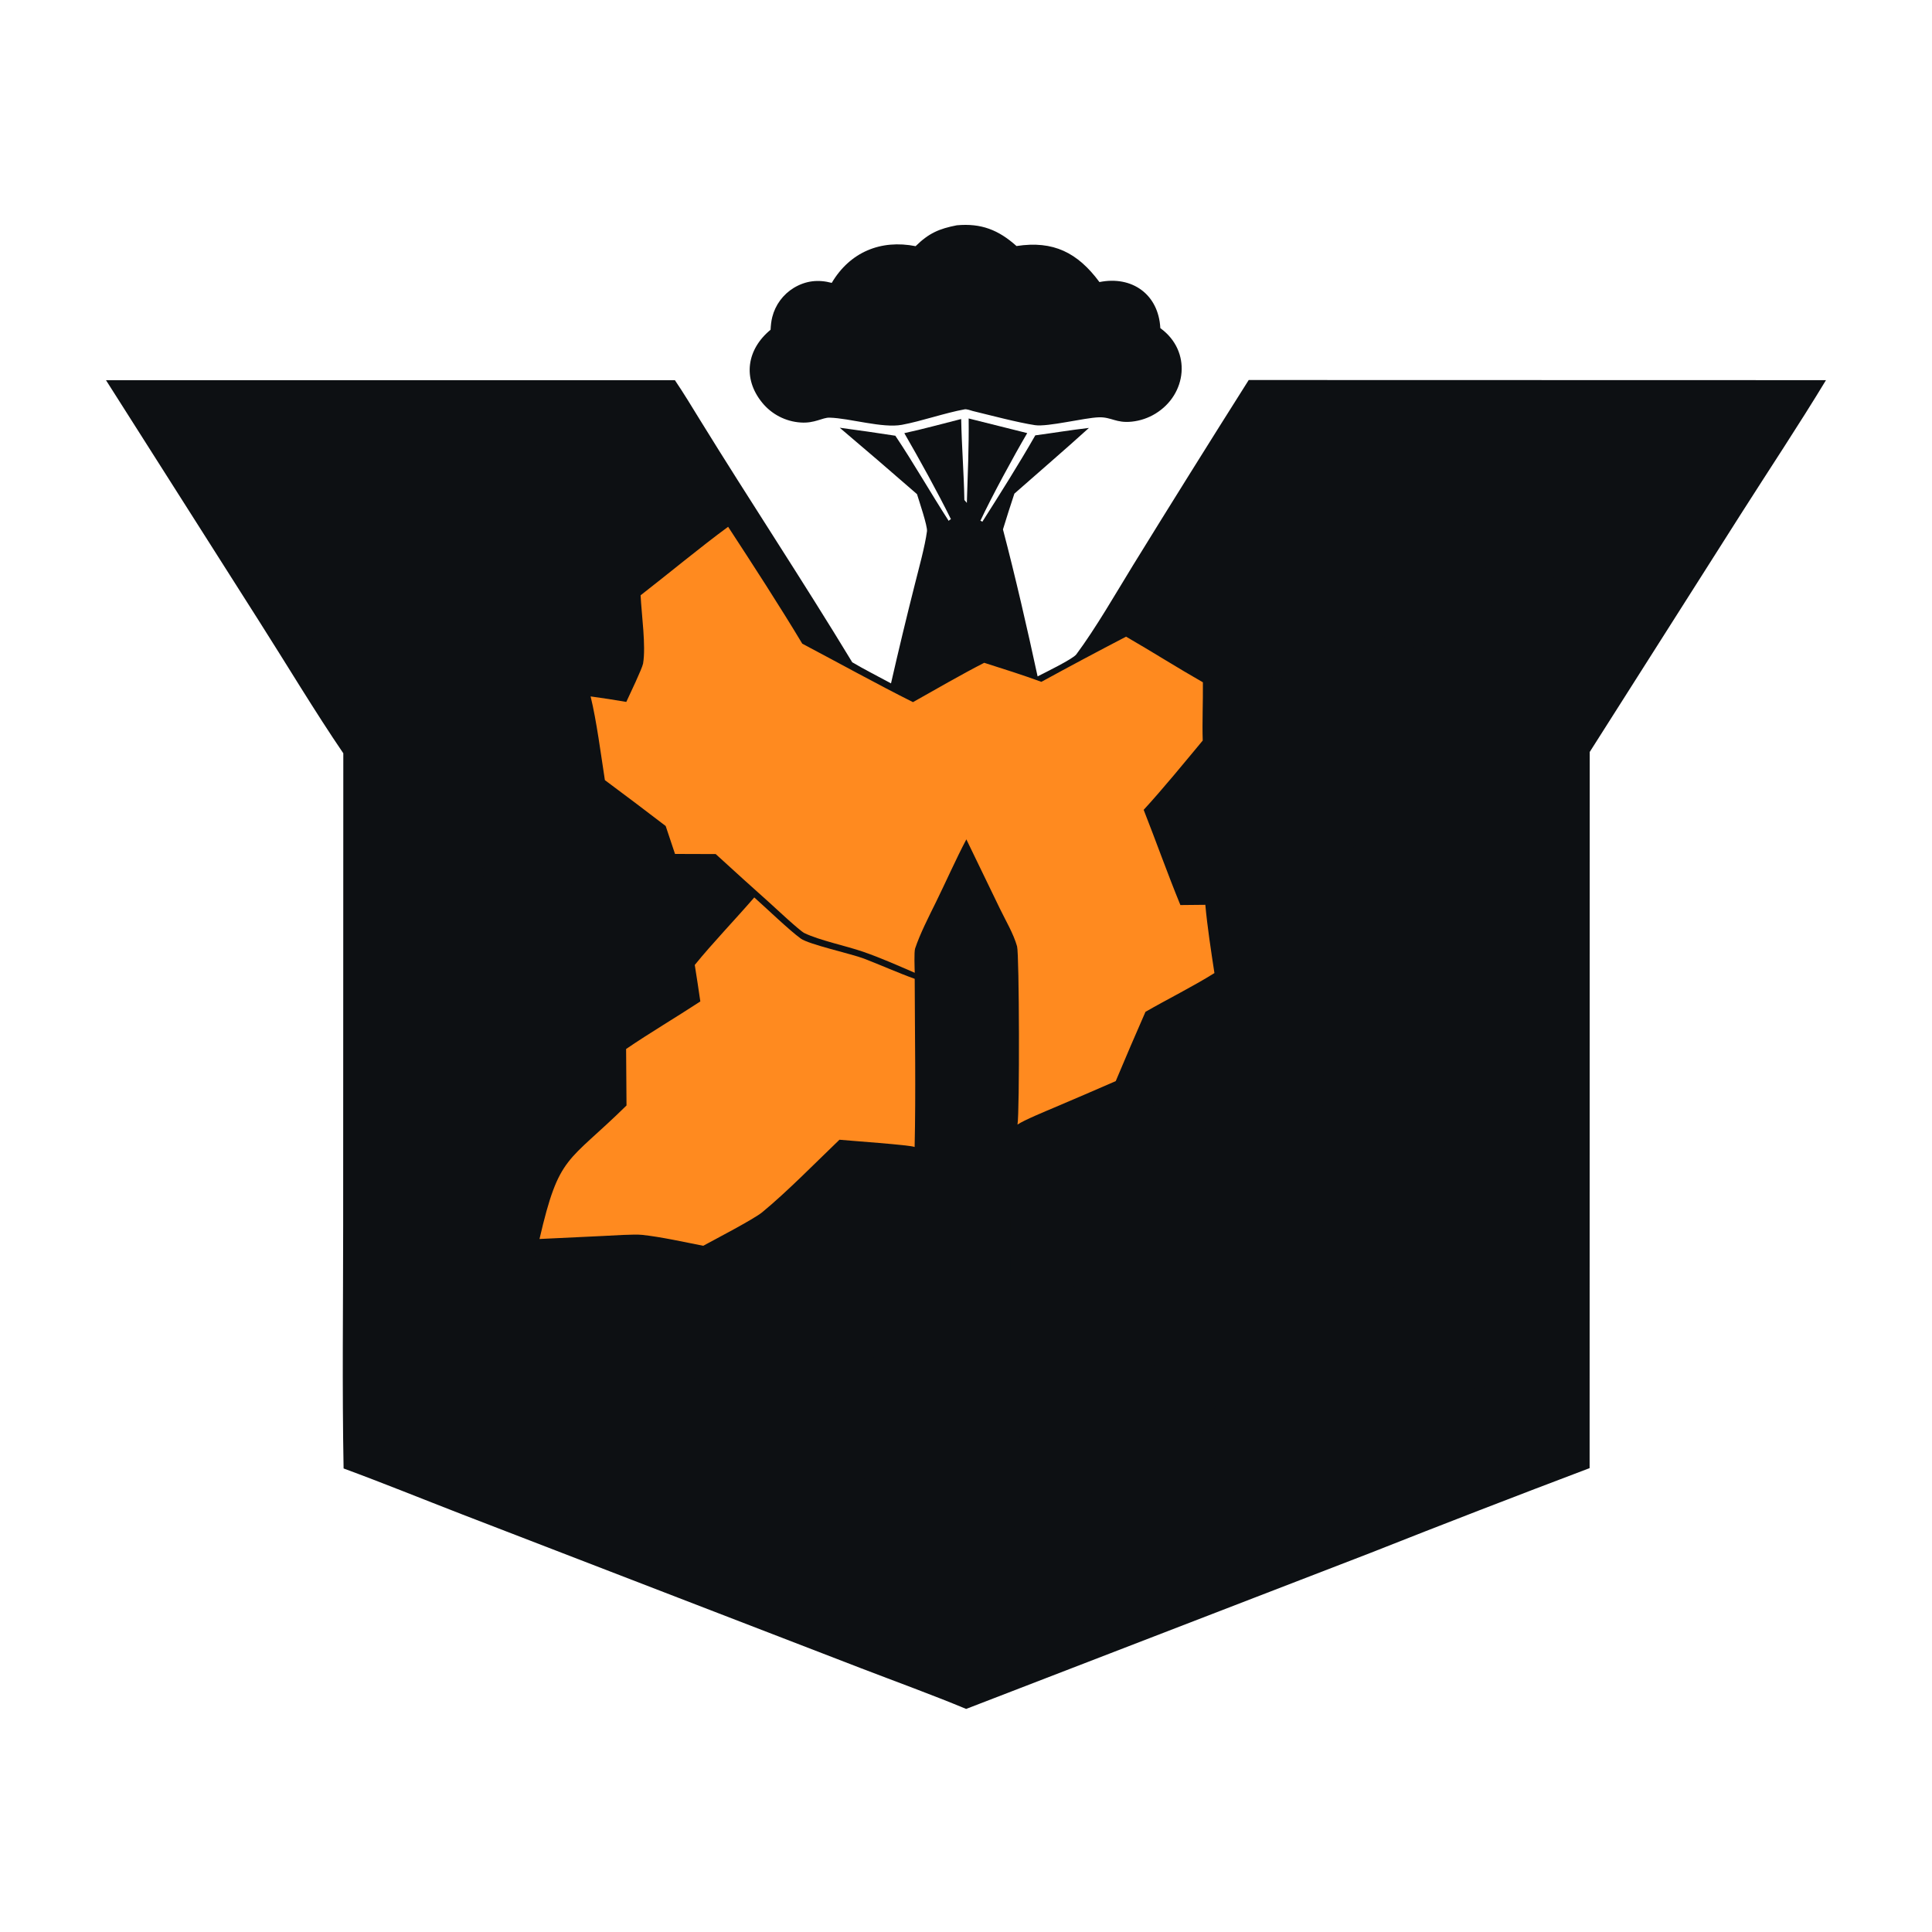
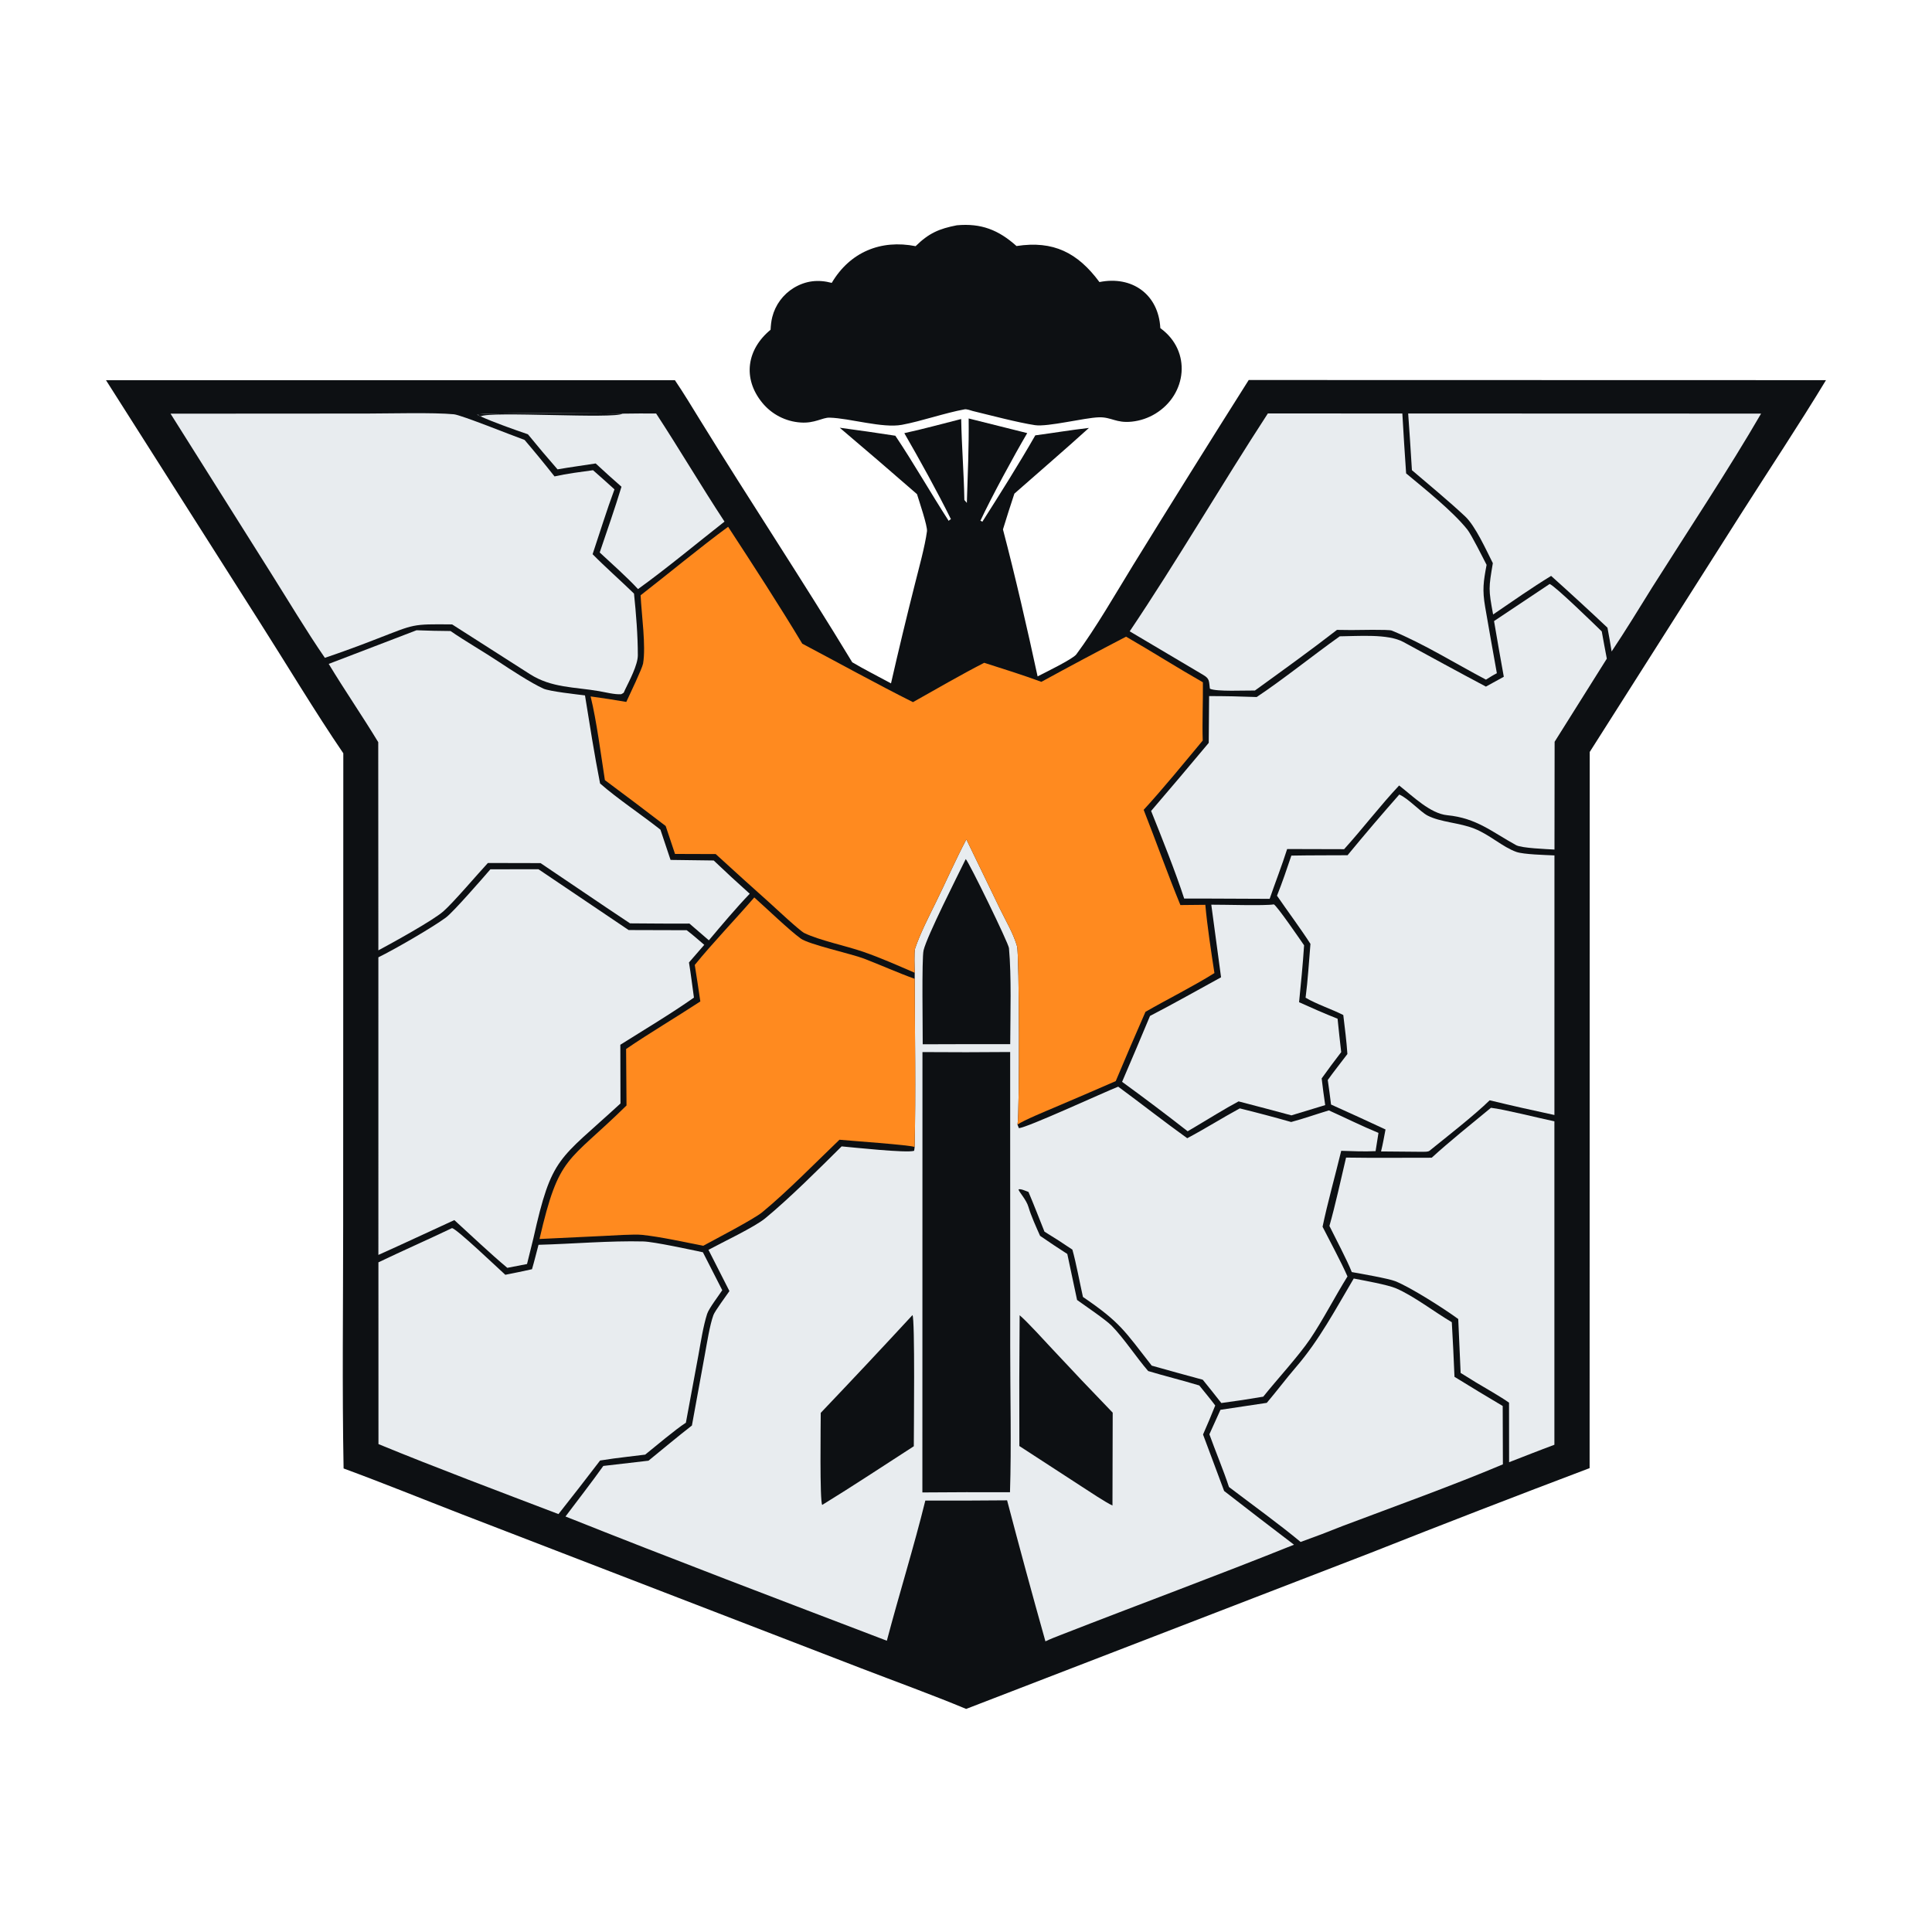
<svg xmlns="http://www.w3.org/2000/svg" viewBox="203.90 83.85 1640.90 1640.90" width="512" height="512" fill="none">
  <path transform="translate(0,0)" fill="#0d1013" d="M 293.928 406.775 L 777.137 406.798 C 784.544 417.706 791.57 429.401 798.503 440.647 C 840.939 509.488 885.845 577.191 927.724 646.338 C 937.569 652.207 950.358 658.655 960.654 664.264 C 967.085 636.091 973.847 607.994 980.939 579.979 C 984.168 567.043 989.487 547.994 991.208 535.03 C 991.778 530.741 984.414 509.087 982.73 503.536 C 960.991 484.575 939.115 465.774 917.101 447.133 C 932.868 449.226 948.611 451.489 964.328 453.923 C 979.09 475.821 994.721 503.146 1009.66 526.255 L 1011.57 524.835 C 1000.5 502.376 984.547 473.489 971.956 451.733 C 987.363 448.456 1004.78 443.609 1020.26 439.738 C 1020.67 462.769 1022.57 485.691 1022.96 508.623 L 1025.06 511.174 C 1025.81 487.442 1026.91 462.923 1026.61 439.253 L 1076.35 451.695 C 1064.94 471.081 1045.97 506.055 1036.54 526.224 L 1038.2 527.016 C 1053.18 503.486 1069.37 477.797 1083.2 453.607 C 1098.48 451.584 1113.34 449.046 1128.76 447.305 C 1108.24 465.936 1086.29 484.717 1065.44 503.112 C 1062.08 513.2 1058.85 523.33 1055.74 533.5 C 1066.12 572.944 1076.57 618.448 1085.16 658.321 C 1091.12 655.262 1115.07 643.621 1118.03 639.639 C 1134.56 617.436 1151.79 587.408 1166.2 563.954 C 1198.66 511.319 1231.42 458.87 1264.47 406.61 L 1754.76 406.728 C 1731.9 444.497 1706.05 483.374 1682.25 520.798 L 1554.1 722.509 L 1554 1330.77 C 1491.62 1354.36 1429.42 1378.42 1367.4 1402.96 L 1024.47 1535.29 C 996.371 1523.56 963.796 1511.73 935.184 1500.73 L 780.239 1440.97 L 596.798 1370.21 C 563.411 1357.27 529.234 1343.38 495.72 1331.05 C 494.444 1263.06 495.345 1193.1 495.36 1125.06 L 495.482 723.635 C 471.907 689.11 446.845 647.331 424.037 611.539 L 293.928 406.775 z" />
  <path transform="translate(0,0)" fill="#0d1013" d="M 1022.96 508.623 L 1025.06 511.174 C 1025.15 515.565 1024.9 518.225 1025.23 522.687 C 1024.47 521.629 1023.7 520.58 1022.92 519.541 C 1023.19 515.755 1022.91 512.431 1022.96 508.623 z" />
  <path transform="translate(0,0)" fill="#0d1013" d="M 1011.57 524.835 C 1012.26 526.054 1015.18 531.031 1014.46 532.422 C 1013.31 532.744 1010.1 526.991 1009.66 526.255 L 1011.57 524.835 z" />
  <path transform="translate(0,0)" fill="#0d1013" d="M 1038.2 527.016 C 1033.98 535.717 1032.31 532.881 1036.54 526.224 L 1038.2 527.016 z" />
-   <path transform="translate(0,0)" fill="#0d1013" d="M 1024.65 796.744 L 1053.12 855.561 C 1058.03 865.709 1064.66 876.772 1067.72 887.599 C 1069.63 894.348 1069.94 1028.52 1068.09 1039 L 1069.23 1041.97 C 1075.24 1042.15 1142.03 1011.3 1153.63 1006.79 C 1173.15 1021.17 1192.66 1036.51 1212.24 1050.57 C 1227.56 1042.47 1241.88 1033.38 1256.89 1025.23 C 1271.5 1028.83 1286.04 1032.68 1300.51 1036.8 C 1311.45 1033.87 1321.76 1030.18 1332.54 1026.94 C 1346.19 1033.06 1361.09 1040.5 1374.68 1046.05 L 1372.22 1061.54 C 1362.46 1062.01 1352.8 1061.57 1343.03 1061.27 C 1338.2 1081.28 1331.22 1106.28 1327.19 1125.77 C 1333.5 1138.26 1342.94 1155.55 1348.35 1167.97 C 1338.06 1184.47 1327.13 1205.63 1316.69 1221.04 C 1306.68 1235.8 1288.4 1255.57 1276.82 1270.08 C 1264.98 1272.11 1253.11 1273.91 1241.2 1275.48 C 1236.02 1268.96 1230.73 1262.09 1225.45 1255.7 C 1210.97 1251.79 1196.52 1247.79 1182.09 1243.72 C 1158.77 1213.88 1155.39 1207 1123.68 1185.39 C 1121.02 1173.57 1117.84 1156.24 1114.71 1145.2 C 1106.94 1139.91 1099.02 1134.81 1090.99 1129.92 C 1086.55 1118.85 1082.06 1107.12 1077.41 1096.2 C 1074.89 1095.31 1070.96 1093.36 1068.93 1094.03 C 1069.29 1096.27 1075.55 1102.54 1077.42 1109.01 C 1079.5 1116.22 1084.18 1126.58 1087.27 1133.48 C 1094.89 1138.74 1102.6 1143.88 1110.39 1148.88 L 1118.69 1187.95 C 1125.47 1192.8 1143.1 1204.8 1148.03 1209.81 C 1158.4 1220.37 1168.89 1236.52 1179.07 1248.31 C 1193.49 1252.66 1208.3 1256.25 1222.47 1260.56 C 1226.85 1266.01 1231.91 1272.02 1236.03 1277.57 C 1232.73 1285.85 1229.28 1294.07 1225.67 1302.22 L 1243.59 1350.18 C 1263.29 1365.5 1283.07 1380.71 1302.93 1395.81 C 1237.52 1422.11 1171.18 1446.55 1105.5 1472.2 C 1100.76 1474.05 1096.42 1475.69 1091.81 1477.89 C 1080.6 1438.06 1069.75 1398.14 1059.25 1358.12 C 1036.1 1358.34 1012.95 1358.41 989.802 1358.33 C 980.142 1397.57 967.524 1437.94 957.121 1477.36 C 866.454 1442.74 774.276 1407.8 684.184 1371.85 C 694.611 1357.94 706.339 1342.94 716.307 1328.91 L 754.672 1324.46 C 766.782 1314.61 779.275 1304.13 791.561 1294.58 L 802.631 1233.88 C 804.376 1224.44 806.696 1209.39 809.811 1200.81 C 811.073 1197.33 820.509 1184.67 823.418 1180.39 L 805.615 1145.37 C 817.14 1139.13 844.785 1126.04 853.866 1118.56 C 874.481 1101.56 899.809 1076.31 918.722 1057.51 C 928.036 1058.33 974.125 1063.34 980.288 1061.25 C 980.446 1060.22 980.681 1059.04 980.714 1058.03 C 981.778 1011.92 980.905 961.546 980.778 915.191 L 980.818 910.059 C 980.715 906.121 980.174 892.302 981.139 889.405 C 985.314 876.876 992.826 862.252 998.738 850.244 C 1007.32 832.807 1015.67 813.763 1024.65 796.744 z" />
+   <path transform="translate(0,0)" fill="#e8ecef" d="M 1024.65 796.744 L 1053.12 855.561 C 1058.03 865.709 1064.66 876.772 1067.72 887.599 C 1069.63 894.348 1069.94 1028.52 1068.09 1039 L 1069.23 1041.97 C 1075.24 1042.15 1142.03 1011.3 1153.63 1006.79 C 1173.15 1021.17 1192.66 1036.51 1212.24 1050.57 C 1227.56 1042.47 1241.88 1033.38 1256.89 1025.23 C 1271.5 1028.83 1286.04 1032.68 1300.51 1036.8 C 1311.45 1033.87 1321.76 1030.18 1332.54 1026.94 C 1346.19 1033.06 1361.09 1040.5 1374.68 1046.05 L 1372.22 1061.54 C 1362.46 1062.01 1352.8 1061.57 1343.03 1061.27 C 1338.2 1081.28 1331.22 1106.28 1327.19 1125.77 C 1333.5 1138.26 1342.94 1155.55 1348.35 1167.97 C 1338.06 1184.47 1327.13 1205.63 1316.69 1221.04 C 1306.68 1235.8 1288.4 1255.57 1276.82 1270.08 C 1264.98 1272.11 1253.11 1273.91 1241.2 1275.48 C 1236.02 1268.96 1230.73 1262.09 1225.45 1255.7 C 1210.97 1251.79 1196.52 1247.79 1182.09 1243.72 C 1158.77 1213.88 1155.39 1207 1123.68 1185.39 C 1121.02 1173.57 1117.84 1156.24 1114.71 1145.2 C 1106.94 1139.91 1099.02 1134.81 1090.99 1129.92 C 1086.55 1118.85 1082.06 1107.12 1077.41 1096.2 C 1074.89 1095.31 1070.96 1093.36 1068.93 1094.03 C 1069.29 1096.27 1075.55 1102.54 1077.42 1109.01 C 1079.5 1116.22 1084.18 1126.58 1087.27 1133.48 C 1094.89 1138.74 1102.6 1143.88 1110.39 1148.88 L 1118.69 1187.95 C 1125.47 1192.8 1143.1 1204.8 1148.03 1209.81 C 1158.4 1220.37 1168.89 1236.52 1179.07 1248.31 C 1193.49 1252.66 1208.3 1256.25 1222.47 1260.56 C 1226.85 1266.01 1231.91 1272.02 1236.03 1277.57 C 1232.73 1285.85 1229.28 1294.07 1225.67 1302.22 L 1243.59 1350.18 C 1263.29 1365.5 1283.07 1380.71 1302.93 1395.81 C 1237.52 1422.11 1171.18 1446.55 1105.5 1472.2 C 1100.76 1474.05 1096.42 1475.69 1091.81 1477.89 C 1080.6 1438.06 1069.75 1398.14 1059.25 1358.12 C 1036.1 1358.34 1012.95 1358.41 989.802 1358.33 C 980.142 1397.57 967.524 1437.94 957.121 1477.36 C 866.454 1442.74 774.276 1407.8 684.184 1371.85 C 694.611 1357.94 706.339 1342.94 716.307 1328.91 L 754.672 1324.46 C 766.782 1314.61 779.275 1304.13 791.561 1294.58 L 802.631 1233.88 C 804.376 1224.44 806.696 1209.39 809.811 1200.81 C 811.073 1197.33 820.509 1184.67 823.418 1180.39 L 805.615 1145.37 C 817.14 1139.13 844.785 1126.04 853.866 1118.56 C 874.481 1101.56 899.809 1076.31 918.722 1057.51 C 928.036 1058.33 974.125 1063.34 980.288 1061.25 C 980.446 1060.22 980.681 1059.04 980.714 1058.03 C 981.778 1011.92 980.905 961.546 980.778 915.191 L 980.818 910.059 C 980.715 906.121 980.174 892.302 981.139 889.405 C 985.314 876.876 992.826 862.252 998.738 850.244 C 1007.32 832.807 1015.67 813.763 1024.65 796.744 z" />
  <path transform="translate(0,0)" fill="#0d1013" d="M 987.376 977.405 C 1012.2 977.607 1037.03 977.589 1061.86 977.351 L 1061.9 1227.46 C 1061.88 1267.09 1062.99 1312.19 1061.71 1351.24 C 1036.91 1351.15 1012.1 1351.21 987.302 1351.42 L 987.376 977.405 z" />
  <path transform="translate(0,0)" fill="#0d1013" d="M 1024.12 813.479 C 1026.8 815.861 1060.46 884.88 1060.84 889.084 C 1063.05 913.477 1061.98 945.495 1061.9 970.664 L 1027.23 970.668 L 987.583 970.785 C 987.648 959.637 986.698 897.736 988.313 890.99 C 991.242 878.75 1017.43 827.214 1024.12 813.479 z" />
  <path transform="translate(0,0)" fill="#0d1013" d="M 1069.91 1200.92 C 1076.87 1206.85 1090.67 1222.22 1097.42 1229.37 C 1114.43 1247.63 1131.6 1265.73 1148.95 1283.67 L 1148.75 1362.53 C 1142.71 1359.75 1128.89 1350.46 1122.63 1346.43 L 1069.67 1312 C 1069.51 1274.97 1069.59 1237.94 1069.91 1200.92 z" />
  <path transform="translate(0,0)" fill="#0d1013" d="M 978.88 1200.81 C 981.116 1203.11 980.017 1300.78 980.019 1312.19 C 954.415 1328.7 928.143 1346.12 902.247 1362.01 C 900.016 1359.76 900.969 1291.79 900.978 1283.83 C 927.163 1256.36 953.131 1228.69 978.88 1200.81 z" />
  <path transform="translate(0,0)" fill="#ff8a1f" d="M 747.975 589.453 C 771.735 571.01 798.524 548.743 822.308 531.263 C 842.876 562.747 865.978 598.339 885.29 630.544 C 915.586 646.509 948.865 664.982 979.316 680.193 C 996.985 670.24 1022.14 655.749 1039.82 646.779 C 1056.22 651.99 1072.19 657.012 1088.36 662.954 C 1112.2 649.911 1136.19 637.12 1160.3 624.581 C 1182.15 637.195 1203.89 651.011 1225.55 663.349 C 1225.73 679.374 1224.88 697.427 1225.41 712.81 C 1210.13 731.186 1191.23 754.308 1175.25 771.665 C 1185.82 798.488 1195.56 826.037 1206.44 852.538 L 1227.62 852.329 C 1229.25 870.531 1232.56 892.043 1235.35 910.307 C 1217.02 921.774 1195.79 932.295 1176.78 943.221 C 1168.2 962.763 1159.78 982.376 1151.53 1002.06 C 1134.21 1009.63 1116.84 1017.1 1099.44 1024.48 C 1092.49 1027.44 1073.33 1035.3 1068.09 1039 C 1069.94 1028.52 1069.63 894.348 1067.72 887.599 C 1064.66 876.772 1058.03 865.709 1053.12 855.561 L 1024.65 796.744 C 1015.67 813.763 1007.32 832.807 998.738 850.244 C 992.826 862.252 985.314 876.876 981.139 889.405 C 980.174 892.302 980.715 906.121 980.818 910.059 C 966.153 903.752 952.144 897.452 936.974 892.201 C 922.403 887.158 900.142 882.625 887.039 876.326 C 883.233 874.496 862.206 854.848 858.153 851.169 C 842.599 837.297 827.14 823.318 811.777 809.235 L 777.207 809.122 L 769.284 785.397 C 752.17 772.28 734.957 759.293 717.647 746.436 C 714.345 725.259 710.549 695.661 705.513 675.332 C 715.649 676.704 725.758 678.262 735.836 680.006 C 738.494 674.252 749.392 651.473 750.08 647.424 C 752.62 632.482 748.802 606.064 747.975 589.453 z" />
-   <path transform="translate(0,0)" fill="#0d1013" d="M 348.745 435.19 L 515.933 435.086 C 534.873 435.066 571.888 434.061 589.361 435.706 C 595.721 436.305 639.416 453.975 649.444 457.498 C 658.12 467.657 666.595 477.987 674.864 488.481 C 685.63 486.055 696.647 484.731 707.585 483.211 C 713.698 488.58 719.766 493.999 725.79 499.469 C 719.403 516.57 713.086 537.013 707.211 554.549 C 717.922 565.449 731.085 577.001 742.376 588.003 C 744.106 604.592 745.654 623.762 745.625 640.427 C 745.611 648.585 738.541 661.846 734.777 669.633 C 733.19 672.979 734.373 671.833 731.434 673.488 C 725.748 673.801 718.59 671.882 712.701 670.862 C 691.714 667.228 672.438 668.203 653.961 656.404 C 631.798 642.252 609.924 628.247 587.902 614.182 C 553.235 613.831 556.445 613.94 524.545 626.209 C 509.77 632.01 494.862 637.466 479.832 642.573 C 464.664 620.653 447.943 592.658 433.513 569.803 L 348.745 435.19 z" />
-   <path transform="translate(0,0)" fill="#0d1013" d="M 620.408 822.161 L 661.239 822.125 L 737.82 873.763 L 787.12 873.904 C 791.944 877.505 797.392 882.367 802.051 886.327 L 789.068 901.296 C 790.655 910.948 791.923 921.382 793.284 931.13 C 774.611 944.328 750.473 958.787 730.762 971.188 L 730.882 1021.06 C 677.965 1069.83 672.621 1065.34 656.91 1135.63 L 651.519 1157.42 L 634.774 1160.66 C 620.169 1148.47 604.023 1133.06 589.778 1120.11 C 568.145 1129.95 547.085 1139.98 525.271 1149.69 L 525.259 896.917 C 538.708 890.377 570.832 871.818 582.609 863.15 C 588.702 858.665 614.372 829.211 620.408 822.161 z" />
-   <path transform="translate(0,0)" fill="#0d1013" d="M 1520.05 579.842 C 1524.63 581.448 1558.66 614.606 1564.32 620.137 C 1565.66 627.829 1567.18 635.591 1568.61 643.276 L 1524.28 713.863 L 1524.16 805.403 C 1517.55 804.991 1496.29 804.248 1491.58 801.666 C 1470.99 790.379 1457.98 778.652 1433.12 776.242 C 1418.67 774.841 1404.07 760.255 1392.22 750.986 C 1376.11 768.147 1361.38 787.491 1345.51 805.087 L 1297.11 804.959 C 1292.84 818.495 1286.97 833.535 1282.25 847.253 L 1231.75 847.039 L 1209.66 847.032 C 1202.7 825.385 1190.19 794.078 1181.57 772.617 C 1198.01 753.449 1214.32 734.172 1230.51 714.787 L 1230.83 675.048 C 1244.31 675.06 1257.78 675.33 1271.24 675.859 C 1292.92 661.488 1319.44 640.193 1341.79 624.297 C 1357.6 624.171 1382.7 621.978 1395.85 629.122 C 1419.12 641.76 1442.5 654.602 1465.92 667.002 L 1481.12 658.634 C 1478.26 642.887 1475.5 627.123 1472.83 611.343 L 1520.05 579.842 z" />
+   <path transform="translate(0,0)" fill="#e8ecef" d="M 348.745 435.19 L 515.933 435.086 C 534.873 435.066 571.888 434.061 589.361 435.706 C 595.721 436.305 639.416 453.975 649.444 457.498 C 658.12 467.657 666.595 477.987 674.864 488.481 C 685.63 486.055 696.647 484.731 707.585 483.211 C 713.698 488.58 719.766 493.999 725.79 499.469 C 719.403 516.57 713.086 537.013 707.211 554.549 C 717.922 565.449 731.085 577.001 742.376 588.003 C 744.106 604.592 745.654 623.762 745.625 640.427 C 745.611 648.585 738.541 661.846 734.777 669.633 C 733.19 672.979 734.373 671.833 731.434 673.488 C 725.748 673.801 718.59 671.882 712.701 670.862 C 691.714 667.228 672.438 668.203 653.961 656.404 C 631.798 642.252 609.924 628.247 587.902 614.182 C 553.235 613.831 556.445 613.94 524.545 626.209 C 509.77 632.01 494.862 637.466 479.832 642.573 C 464.664 620.653 447.943 592.658 433.513 569.803 L 348.745 435.19 z" />
+   <path transform="translate(0,0)" fill="#e8ecef" d="M 620.408 822.161 L 661.239 822.125 L 737.82 873.763 L 787.12 873.904 C 791.944 877.505 797.392 882.367 802.051 886.327 L 789.068 901.296 C 790.655 910.948 791.923 921.382 793.284 931.13 C 774.611 944.328 750.473 958.787 730.762 971.188 L 730.882 1021.06 C 677.965 1069.83 672.621 1065.34 656.91 1135.63 L 651.519 1157.42 L 634.774 1160.66 C 620.169 1148.47 604.023 1133.06 589.778 1120.11 C 568.145 1129.95 547.085 1139.98 525.271 1149.69 L 525.259 896.917 C 538.708 890.377 570.832 871.818 582.609 863.15 C 588.702 858.665 614.372 829.211 620.408 822.161 z" />
+   <path transform="translate(0,0)" fill="#e8ecef" d="M 1520.05 579.842 C 1524.63 581.448 1558.66 614.606 1564.32 620.137 C 1565.66 627.829 1567.18 635.591 1568.61 643.276 L 1524.28 713.863 L 1524.16 805.403 C 1517.55 804.991 1496.29 804.248 1491.58 801.666 C 1470.99 790.379 1457.98 778.652 1433.12 776.242 C 1418.67 774.841 1404.07 760.255 1392.22 750.986 C 1376.11 768.147 1361.38 787.491 1345.51 805.087 L 1297.11 804.959 C 1292.84 818.495 1286.97 833.535 1282.25 847.253 L 1231.75 847.039 L 1209.66 847.032 C 1202.7 825.385 1190.19 794.078 1181.57 772.617 C 1198.01 753.449 1214.32 734.172 1230.51 714.787 L 1230.83 675.048 C 1244.31 675.06 1257.78 675.33 1271.24 675.859 C 1292.92 661.488 1319.44 640.193 1341.79 624.297 C 1357.6 624.171 1382.7 621.978 1395.85 629.122 C 1419.12 641.76 1442.5 654.602 1465.92 667.002 L 1481.12 658.634 C 1478.26 642.887 1475.5 627.123 1472.83 611.343 L 1520.05 579.842 z" />
  <path transform="translate(0,0)" fill="#ff8a1f" d="M 844.534 846.069 C 854.579 855 874.014 873.701 883.949 880.963 C 890.856 886.012 927.211 893.987 937.681 898.011 C 951.623 903.369 966.846 910.2 980.778 915.191 C 980.905 961.546 981.778 1011.92 980.714 1058.03 C 977.591 1056.35 925.002 1052.66 916.871 1051.86 C 896.959 1070.97 872.305 1096.16 851.265 1113.45 C 844.1 1119.34 810.875 1136.64 801.147 1141.93 C 784.985 1138.75 765.436 1134.39 749.306 1132.66 C 742.574 1131.93 723.428 1133.24 716.111 1133.59 L 662.111 1136.16 C 678.863 1063.86 685.582 1072.35 736.015 1022.76 L 735.666 974.787 C 755.864 960.997 778.017 947.969 798.709 934.395 C 797.212 924.053 795.637 913.724 793.982 903.406 C 808.631 885.294 828.738 864.373 844.534 846.069 z" />
-   <path transform="translate(0,0)" fill="#0d1013" d="M 587.859 1126.89 C 592.313 1127.98 626.649 1160.77 633.061 1166.56 C 640.505 1165.19 648.299 1163.41 655.737 1161.84 C 657.681 1155.25 659.488 1147.8 661.273 1141.1 C 689.877 1140.33 722.147 1137.53 750.331 1138.25 C 759.39 1138.49 790.986 1145.36 800.898 1147.44 L 817.329 1179.65 C 814.264 1184.38 806.018 1195.05 804.496 1199.76 C 801.16 1210.08 799.055 1224.01 797.078 1234.85 L 786.446 1292.2 C 777.565 1297.93 760.434 1312.42 751.879 1319.3 L 736.763 1321.13 C 728.837 1322.07 721.455 1323.02 713.581 1324.3 C 701.925 1339.57 690.14 1354.73 678.228 1369.8 C 628.419 1350.78 574.579 1330.6 525.341 1310.36 L 525.302 1155.98 C 545.988 1146.09 567.065 1136.82 587.859 1126.89 z" />
-   <path transform="translate(0,0)" fill="#0d1013" d="M 1392.35 758.676 C 1400.02 761.942 1410.31 773.424 1416.43 776.566 C 1427.52 782.264 1443.38 782.537 1456.14 787.641 C 1469.54 793.001 1479.84 803.129 1491.76 807.401 C 1497.81 809.57 1516.88 810.036 1524.14 810.374 L 1524.11 1030.85 C 1505.72 1026.94 1487.39 1022.78 1469.12 1018.36 C 1456.49 1030.76 1432.35 1049.65 1417.92 1061.29 C 1416.83 1062.17 1413.65 1062.11 1412.25 1062.11 L 1376.85 1061.8 C 1378.38 1055.68 1379.48 1049.35 1380.66 1043.14 C 1365.3 1035.97 1349.88 1028.91 1334.4 1021.97 C 1333.65 1015.2 1332.52 1007.92 1331.6 1001.13 C 1336.55 994.126 1343.01 986.138 1348.28 979.071 C 1347.58 968.26 1346.07 956.748 1344.79 945.946 C 1334.9 940.914 1321.98 936.706 1312.77 931.23 C 1314.65 917.046 1315.68 899.965 1316.9 885.517 C 1308.38 872.258 1297.6 857.887 1288.49 844.598 C 1293.09 833.045 1296.73 822.324 1300.69 810.538 C 1316.48 810.247 1332.6 810.321 1348.42 810.225 C 1362.77 792.794 1377.41 775.608 1392.35 758.676 z" />
-   <path transform="translate(0,0)" fill="#0d1013" d="M 557.672 619.143 C 567.289 619.524 576.911 619.742 586.534 619.798 C 599.196 628.528 614.646 637.362 627.774 646.086 C 637.579 652.602 655.072 664.006 665.37 668.685 C 670.719 671.115 693.795 673.599 700.744 674.474 C 704.681 698.888 708.783 725.105 713.561 749.272 C 728.073 762.087 749.006 775.957 764.821 788.51 L 773.416 814.2 L 810.066 814.682 C 820.112 824.268 830.315 833.686 840.672 842.934 C 829.265 854.792 816.589 869.858 805.96 882.488 L 789.469 868.261 C 772.755 868.405 755.729 868.159 738.99 868.079 L 719.548 855.087 L 663.003 816.914 L 618.274 816.812 C 609.967 825.731 588.975 850.408 580.545 857.812 C 571.505 865.753 536.919 884.762 525.249 891.02 L 525.148 714.196 C 511.573 691.793 496.613 670.119 483.09 647.725 L 557.672 619.143 z" />
-   <path transform="translate(0,0)" fill="#0d1013" d="M 1280.72 435.008 L 1394.95 435.039 C 1395.91 452.007 1396.98 468.969 1398.16 485.923 C 1413.8 498.952 1437.74 518.026 1450.15 533.6 C 1453.57 537.894 1463.48 557.741 1466.5 563.609 C 1463.83 577.854 1462.77 584.723 1465.27 599.262 C 1468.5 618.073 1471.84 636.85 1475.22 655.637 C 1471.94 657.312 1469.1 659.145 1465.98 661.088 C 1439.66 647.242 1413.16 630.602 1385.94 619.403 C 1383.37 618.344 1356.44 618.945 1351.5 618.969 L 1339.43 618.828 C 1318.03 635.463 1291.76 654.398 1269.75 670.322 C 1262.12 670.175 1236.67 671.482 1231.47 668.755 C 1230.63 662.256 1231.44 660.319 1225.7 656.989 L 1163.39 620.055 C 1203.12 560.989 1241.5 495.28 1280.72 435.008 z" />
-   <path transform="translate(0,0)" fill="#0d1013" d="M 1399.9 435.039 L 1699.64 435.132 C 1672.57 481.887 1636.42 536.376 1607.26 582.558 C 1596.07 600.583 1584.46 619.593 1572.7 637.17 C 1571.73 630.605 1570.34 623.545 1569.17 616.966 C 1553.4 602.107 1537.44 587.442 1521.31 572.976 C 1504.95 582.97 1487.96 594.883 1472.04 605.741 C 1468.03 584.125 1468.25 583.356 1471.81 562.16 C 1466.13 550.962 1457.03 530.626 1448.24 522.405 C 1434.17 509.241 1417.82 495.786 1403.08 483.179 C 1402.11 467.126 1401.05 451.08 1399.9 435.039 z" />
-   <path transform="translate(0,0)" fill="#0d1013" d="M 1353.66 1169.73 C 1362.14 1171.38 1382.58 1175.01 1389.74 1178.13 C 1404.9 1184.72 1422.02 1198.04 1436.96 1206.83 C 1437.85 1222.29 1438.61 1237.76 1439.24 1253.23 C 1452.82 1261.61 1466.47 1269.86 1480.19 1278 L 1480.34 1327.56 C 1437.72 1345.57 1387.76 1363.48 1344.11 1379.96 C 1332.35 1384.71 1320.49 1389.22 1308.55 1393.48 C 1290.64 1378.53 1266.59 1361.21 1247.69 1346.79 C 1243.17 1332.92 1236.2 1316.33 1231.06 1302.03 L 1240.47 1281.24 L 1279.81 1275.33 C 1288.27 1265.39 1296.2 1254.74 1304.7 1244.88 C 1324.34 1222.12 1338.35 1195.59 1353.66 1169.73 z" />
-   <path transform="translate(0,0)" fill="#0d1013" d="M 1470.2 1024.73 C 1480.43 1025.81 1511.86 1033.68 1524.09 1036.23 L 1524.09 1310.93 C 1511.31 1315.66 1498.35 1320.83 1485.62 1325.75 L 1485.56 1275.18 C 1478.92 1270.37 1465 1262.49 1457.46 1257.96 L 1444.46 1249.91 L 1442.42 1204.12 C 1430.46 1195.36 1402.23 1177.34 1389.03 1172.03 C 1383.4 1169.76 1359.42 1165.57 1352.01 1164.26 C 1347.98 1154.03 1338.18 1135.56 1333.01 1125.07 C 1338.02 1107.53 1342.88 1085.09 1347.15 1067.02 C 1371.1 1067.4 1395.88 1067.11 1419.89 1067.14 C 1434.43 1053.79 1454.77 1037.45 1470.2 1024.73 z" />
-   <path transform="translate(0,0)" fill="#0d1013" d="M 1285.77 851.96 C 1288.2 852.707 1308.92 883.006 1311.5 886.731 C 1310.48 902.539 1308.83 919.272 1307.24 935.058 C 1318.31 940.028 1328.64 944.622 1339.94 949.073 C 1340.89 958.538 1341.91 967.994 1343.02 977.442 C 1337.36 984.795 1331.83 992.243 1326.43 999.785 C 1327.31 1007.35 1328.31 1014.91 1329.43 1022.45 L 1300.72 1031.16 C 1285.79 1027.12 1270.83 1023.17 1255.85 1019.29 C 1244.34 1025.42 1230.78 1033.92 1219.38 1040.67 L 1212.61 1044.66 C 1194.29 1030.34 1175.73 1016.35 1156.92 1002.68 C 1164.93 984.07 1172.84 965.412 1180.64 946.711 C 1200.5 936.441 1221.27 924.678 1240.98 913.893 L 1232.68 852.229 C 1242.4 852.139 1278.75 853.284 1285.77 851.96 z" />
-   <path transform="translate(0,0)" fill="#0d1013" d="M 612.056 437.495 C 611.578 437.354 609.645 436.322 609.122 436.056 C 611.659 434.04 720.129 434.901 732.694 435.168 C 742.184 435.019 751.675 434.975 761.166 435.038 C 780.927 465.27 799.556 496.896 819.241 526.856 C 795.86 545.197 769.501 567.144 745.776 584.175 C 736.553 574.15 723.434 562.55 713.254 553.085 C 719.481 534.662 726.095 515.817 731.744 497.25 C 724.334 490.779 717.029 484.189 709.832 477.482 C 699.32 479.142 687.829 480.655 677.44 482.492 C 668.871 472.714 660.479 462.782 652.27 452.699 C 640.408 448.629 623.352 442.627 612.056 437.495 z" />
+   <path transform="translate(0,0)" fill="#e8ecef" d="M 587.859 1126.89 C 592.313 1127.98 626.649 1160.77 633.061 1166.56 C 640.505 1165.19 648.299 1163.41 655.737 1161.84 C 657.681 1155.25 659.488 1147.8 661.273 1141.1 C 689.877 1140.33 722.147 1137.53 750.331 1138.25 C 759.39 1138.49 790.986 1145.36 800.898 1147.44 L 817.329 1179.65 C 814.264 1184.38 806.018 1195.05 804.496 1199.76 C 801.16 1210.08 799.055 1224.01 797.078 1234.85 L 786.446 1292.2 C 777.565 1297.93 760.434 1312.42 751.879 1319.3 L 736.763 1321.13 C 728.837 1322.07 721.455 1323.02 713.581 1324.3 C 701.925 1339.57 690.14 1354.73 678.228 1369.8 C 628.419 1350.78 574.579 1330.6 525.341 1310.36 L 525.302 1155.98 C 545.988 1146.09 567.065 1136.82 587.859 1126.89 z" />
+   <path transform="translate(0,0)" fill="#e8ecef" d="M 1392.35 758.676 C 1400.02 761.942 1410.31 773.424 1416.43 776.566 C 1427.52 782.264 1443.38 782.537 1456.14 787.641 C 1469.54 793.001 1479.84 803.129 1491.76 807.401 C 1497.81 809.57 1516.88 810.036 1524.14 810.374 L 1524.11 1030.85 C 1505.72 1026.94 1487.39 1022.78 1469.12 1018.36 C 1456.49 1030.76 1432.35 1049.65 1417.92 1061.29 C 1416.83 1062.17 1413.65 1062.11 1412.25 1062.11 L 1376.85 1061.8 C 1378.38 1055.68 1379.48 1049.35 1380.66 1043.14 C 1365.3 1035.97 1349.88 1028.91 1334.4 1021.97 C 1333.65 1015.2 1332.52 1007.92 1331.6 1001.13 C 1336.55 994.126 1343.01 986.138 1348.28 979.071 C 1347.58 968.26 1346.07 956.748 1344.79 945.946 C 1334.9 940.914 1321.98 936.706 1312.77 931.23 C 1314.65 917.046 1315.68 899.965 1316.9 885.517 C 1308.38 872.258 1297.6 857.887 1288.49 844.598 C 1293.09 833.045 1296.73 822.324 1300.69 810.538 C 1316.48 810.247 1332.6 810.321 1348.42 810.225 C 1362.77 792.794 1377.41 775.608 1392.35 758.676 z" />
+   <path transform="translate(0,0)" fill="#e8ecef" d="M 557.672 619.143 C 567.289 619.524 576.911 619.742 586.534 619.798 C 599.196 628.528 614.646 637.362 627.774 646.086 C 637.579 652.602 655.072 664.006 665.37 668.685 C 670.719 671.115 693.795 673.599 700.744 674.474 C 704.681 698.888 708.783 725.105 713.561 749.272 C 728.073 762.087 749.006 775.957 764.821 788.51 L 773.416 814.2 L 810.066 814.682 C 820.112 824.268 830.315 833.686 840.672 842.934 C 829.265 854.792 816.589 869.858 805.96 882.488 L 789.469 868.261 C 772.755 868.405 755.729 868.159 738.99 868.079 L 719.548 855.087 L 663.003 816.914 L 618.274 816.812 C 609.967 825.731 588.975 850.408 580.545 857.812 C 571.505 865.753 536.919 884.762 525.249 891.02 L 525.148 714.196 C 511.573 691.793 496.613 670.119 483.09 647.725 L 557.672 619.143 z" />
+   <path transform="translate(0,0)" fill="#e8ecef" d="M 1280.72 435.008 L 1394.95 435.039 C 1395.91 452.007 1396.98 468.969 1398.16 485.923 C 1413.8 498.952 1437.74 518.026 1450.15 533.6 C 1453.57 537.894 1463.48 557.741 1466.5 563.609 C 1463.83 577.854 1462.77 584.723 1465.27 599.262 C 1468.5 618.073 1471.84 636.85 1475.22 655.637 C 1471.94 657.312 1469.1 659.145 1465.98 661.088 C 1439.66 647.242 1413.16 630.602 1385.94 619.403 C 1383.37 618.344 1356.44 618.945 1351.5 618.969 L 1339.43 618.828 C 1318.03 635.463 1291.76 654.398 1269.75 670.322 C 1262.12 670.175 1236.67 671.482 1231.47 668.755 C 1230.63 662.256 1231.44 660.319 1225.7 656.989 L 1163.39 620.055 C 1203.12 560.989 1241.5 495.28 1280.72 435.008 z" />
+   <path transform="translate(0,0)" fill="#e8ecef" d="M 1399.9 435.039 L 1699.64 435.132 C 1672.57 481.887 1636.42 536.376 1607.26 582.558 C 1596.07 600.583 1584.46 619.593 1572.7 637.17 C 1571.73 630.605 1570.34 623.545 1569.17 616.966 C 1553.4 602.107 1537.44 587.442 1521.31 572.976 C 1504.95 582.97 1487.96 594.883 1472.04 605.741 C 1468.03 584.125 1468.25 583.356 1471.81 562.16 C 1466.13 550.962 1457.03 530.626 1448.24 522.405 C 1434.17 509.241 1417.82 495.786 1403.08 483.179 C 1402.11 467.126 1401.05 451.08 1399.9 435.039 z" />
+   <path transform="translate(0,0)" fill="#e8ecef" d="M 1353.66 1169.73 C 1362.14 1171.38 1382.58 1175.01 1389.74 1178.13 C 1404.9 1184.72 1422.02 1198.04 1436.96 1206.83 C 1437.85 1222.29 1438.61 1237.76 1439.24 1253.23 C 1452.82 1261.61 1466.47 1269.86 1480.19 1278 L 1480.34 1327.56 C 1437.72 1345.57 1387.76 1363.48 1344.11 1379.96 C 1332.35 1384.71 1320.49 1389.22 1308.55 1393.48 C 1290.64 1378.53 1266.59 1361.21 1247.69 1346.79 C 1243.17 1332.92 1236.2 1316.33 1231.06 1302.03 L 1240.47 1281.24 L 1279.81 1275.33 C 1288.27 1265.39 1296.2 1254.74 1304.7 1244.88 C 1324.34 1222.12 1338.35 1195.59 1353.66 1169.73 z" />
+   <path transform="translate(0,0)" fill="#e8ecef" d="M 1470.2 1024.73 C 1480.43 1025.81 1511.86 1033.68 1524.09 1036.23 L 1524.09 1310.93 C 1511.31 1315.66 1498.35 1320.83 1485.62 1325.75 L 1485.56 1275.18 C 1478.92 1270.37 1465 1262.49 1457.46 1257.96 L 1444.46 1249.91 L 1442.42 1204.12 C 1430.46 1195.36 1402.23 1177.34 1389.03 1172.03 C 1383.4 1169.76 1359.42 1165.57 1352.01 1164.26 C 1347.98 1154.03 1338.18 1135.56 1333.01 1125.07 C 1338.02 1107.53 1342.88 1085.09 1347.15 1067.02 C 1371.1 1067.4 1395.88 1067.11 1419.89 1067.14 C 1434.43 1053.79 1454.77 1037.45 1470.2 1024.73 z" />
+   <path transform="translate(0,0)" fill="#e8ecef" d="M 1285.77 851.96 C 1288.2 852.707 1308.92 883.006 1311.5 886.731 C 1310.48 902.539 1308.83 919.272 1307.24 935.058 C 1318.31 940.028 1328.64 944.622 1339.94 949.073 C 1340.89 958.538 1341.91 967.994 1343.02 977.442 C 1337.36 984.795 1331.83 992.243 1326.43 999.785 C 1327.31 1007.35 1328.31 1014.91 1329.43 1022.45 L 1300.72 1031.16 C 1285.79 1027.12 1270.83 1023.17 1255.85 1019.29 C 1244.34 1025.42 1230.78 1033.92 1219.38 1040.67 L 1212.61 1044.66 C 1194.29 1030.34 1175.73 1016.35 1156.92 1002.68 C 1164.93 984.07 1172.84 965.412 1180.64 946.711 C 1200.5 936.441 1221.27 924.678 1240.98 913.893 L 1232.68 852.229 C 1242.4 852.139 1278.75 853.284 1285.77 851.96 z" />
+   <path transform="translate(0,0)" fill="#e8ecef" d="M 612.056 437.495 C 611.578 437.354 609.645 436.322 609.122 436.056 C 611.659 434.04 720.129 434.901 732.694 435.168 C 742.184 435.019 751.675 434.975 761.166 435.038 C 780.927 465.27 799.556 496.896 819.241 526.856 C 795.86 545.197 769.501 567.144 745.776 584.175 C 736.553 574.15 723.434 562.55 713.254 553.085 C 719.481 534.662 726.095 515.817 731.744 497.25 C 724.334 490.779 717.029 484.189 709.832 477.482 C 699.32 479.142 687.829 480.655 677.44 482.492 C 668.871 472.714 660.479 462.782 652.27 452.699 C 640.408 448.629 623.352 442.627 612.056 437.495 z" />
  <path transform="translate(0,0)" fill="#0d1013" d="M 612.056 437.495 C 611.578 437.354 609.645 436.322 609.122 436.056 C 611.659 434.04 720.129 434.901 732.694 435.168 C 725.871 439.899 620.041 432.855 612.056 437.495 z" />
  <path transform="translate(0,0)" fill="#0d1013" d="M 1016.53 275.196 C 1037.2 273.303 1051.97 279.131 1067.25 292.811 C 1098.58 287.998 1119.18 298.431 1137.69 323.416 C 1165.33 317.841 1187.9 333.798 1189.4 362.544 L 1189.74 362.797 C 1216.02 382.081 1212.1 418.777 1185.24 435.174 C 1179.13 438.901 1172.27 441.222 1165.15 441.967 C 1151.81 443.366 1147.86 437.977 1137.28 438.279 C 1124.97 438.63 1093.82 446.587 1082.96 444.95 C 1068.41 442.757 1045.07 436.563 1030.12 432.94 C 1028.51 432.411 1024.8 431.214 1023.32 431.483 C 1006.32 434.572 986.589 441.57 969.893 444.66 C 953.351 447.722 925.763 439.037 908.433 438.572 C 902.38 438.409 895.856 443.553 883.891 442.698 C 871.147 441.856 859.327 435.755 851.259 425.856 C 834.353 405.151 838.236 380.474 858.371 363.929 C 858.596 360.111 858.871 356.884 859.801 353.144 C 862.416 342.801 868.982 333.896 878.089 328.341 C 888.372 322.182 898.88 321.076 910.321 324.109 C 925.801 297.907 952.034 287.099 981.552 292.93 C 992.701 281.934 1001.48 278.123 1016.53 275.196 z" />
</svg>
